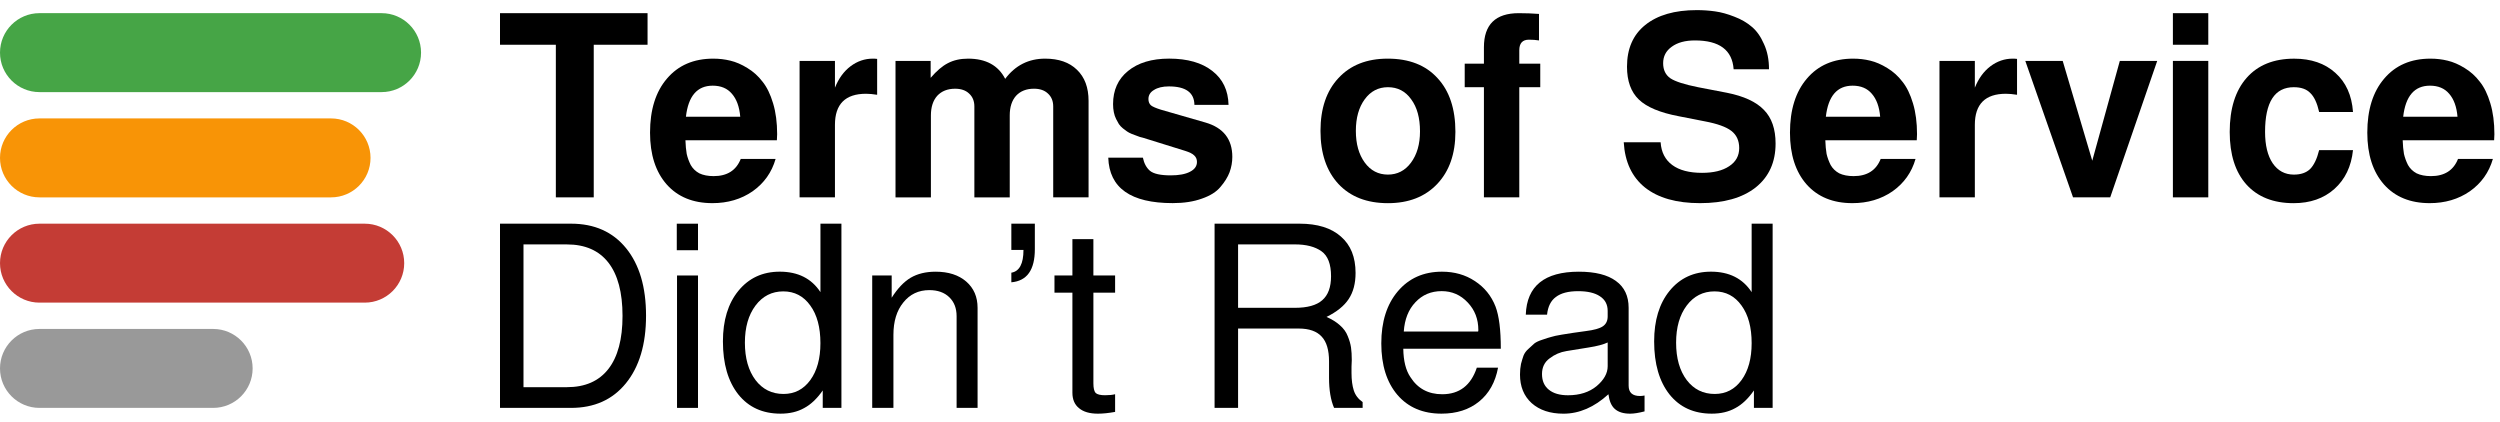
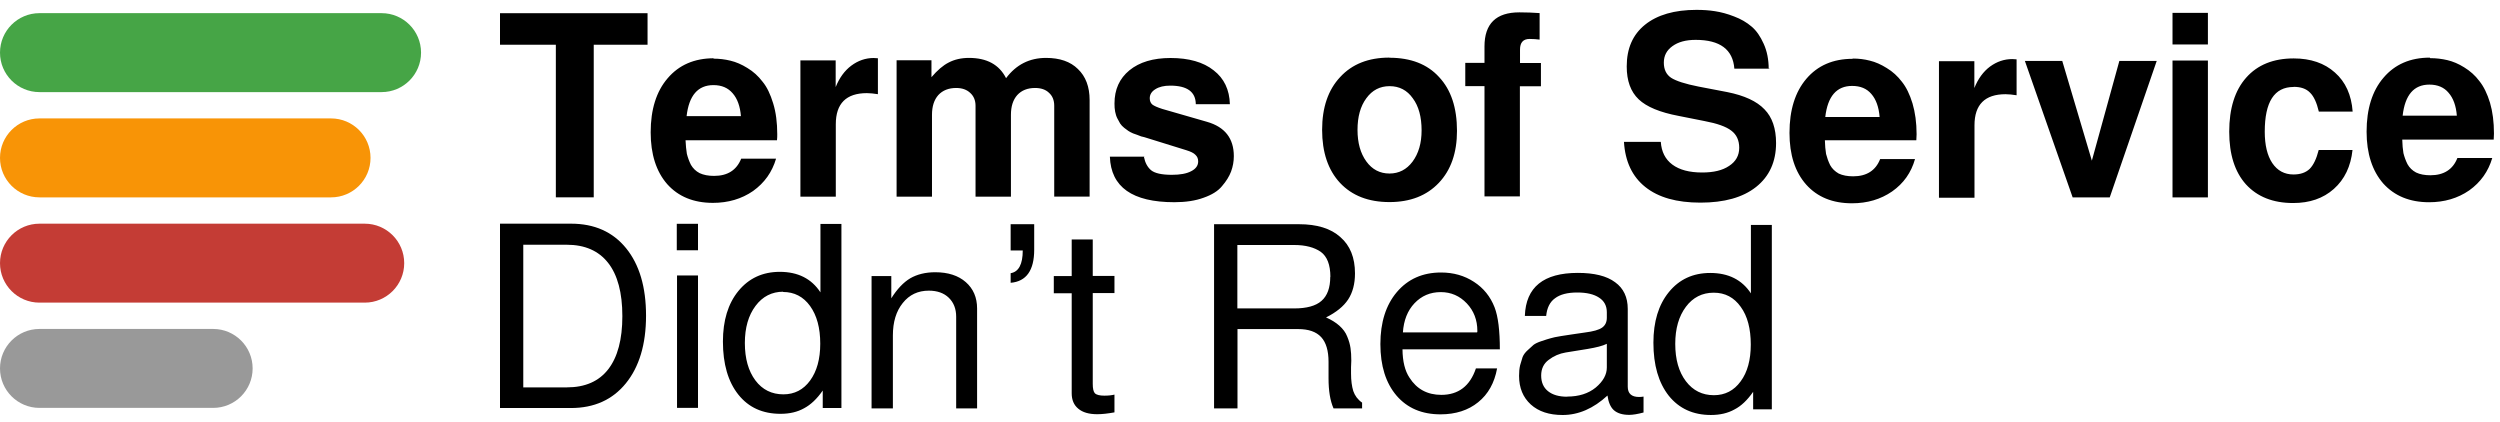
<svg xmlns="http://www.w3.org/2000/svg" xmlns:xlink="http://www.w3.org/1999/xlink" width="190" height="32">
  <defs>
    <radialGradient xlink:href="#a" cx="198.1" cy="329.221" fx="198.1" fy="329.221" r="198.1" gradientTransform="matrix(1 0 0 .379 0 204.579)" gradientUnits="userSpaceOnUse" spreadMethod="pad" />
    <linearGradient id="a">
      <stop offset="0" stop-color="#c8c8c8" stop-opacity="0" />
      <stop offset=".367" stop-color="#c8c8c8" stop-opacity="0" />
      <stop offset=".934" stop-color="#c8c8c8" stop-opacity=".196" />
      <stop offset="1" stop-color="#c8c8c8" stop-opacity=".196" />
    </linearGradient>
  </defs>
  <g transform="translate(-50 -322.221)">
    <rect ry="3" rx="3" y="323.221" x="50" height="6" width="32" fill="#46a546" />
    <rect width="28.16" height="6" x="50" y="331.221" rx="3" ry="3" fill="#f89406" />
    <rect ry="3" rx="3" y="339.221" x="50" height="6" width="30.72" fill="#c43c35" />
    <rect width="19.2" height="6" x="50" y="347.221" rx="3" ry="3" fill="#999" />
    <g style="line-height:90%" font-size="19.202" letter-spacing="0" word-spacing="0" font-family="FreeSans">
-       <path style="line-height:90%;-inkscape-font-specification:FreeSans Bold" d="M88 353.22v-14h5.396c1.78 0 3.175.622 4.186 1.864 1.01 1.242 1.517 2.95 1.517 5.127 0 2.177-.513 3.892-1.537 5.147-1.012 1.242-2.4 1.863-4.167 1.863H88m1.786-1.575h3.303c1.38 0 2.43-.46 3.148-1.383.717-.92 1.075-2.265 1.075-4.032 0-1.78-.358-3.13-1.075-4.052-.717-.92-1.767-1.382-3.15-1.382h-3.302v10.85" font-weight="bold" />
-       <path style="line-height:90%;-inkscape-font-specification:FreeSans" d="M103.048 343.158v10.062h-1.594v-10.062h1.594m0-3.937v2.017h-1.613v-2.016h1.613" />
-       <path style="line-height:90%;-inkscape-font-specification:FreeSans" d="M113.948 339.22v14h-1.42v-1.325c-.436.627-.91 1.075-1.422 1.344-.5.28-1.094.42-1.786.42-1.357 0-2.425-.485-3.206-1.458-.78-.986-1.172-2.33-1.172-4.033 0-1.6.39-2.88 1.172-3.84.793-.974 1.843-1.46 3.15-1.46 1.38 0 2.412.518 3.09 1.555v-5.204h1.594m-4.416 5.147c-.87 0-1.575.36-2.113 1.076-.538.717-.807 1.657-.807 2.822 0 1.178.27 2.125.806 2.842.537.704 1.248 1.056 2.13 1.056.846 0 1.524-.352 2.036-1.056.512-.704.768-1.638.768-2.803 0-1.204-.256-2.157-.768-2.86-.512-.718-1.197-1.077-2.054-1.077" />
-       <path style="line-height:90%;-inkscape-font-specification:FreeSans" d="M116.288 343.158h1.48v1.69c.447-.705.927-1.21 1.44-1.518.524-.307 1.158-.46 1.9-.46.973 0 1.748.25 2.324.748.576.5.864 1.165.864 1.998v7.604h-1.594v-6.97c0-.602-.186-1.083-.557-1.44-.37-.36-.877-.54-1.517-.54-.82 0-1.478.315-1.978.942-.5.615-.75 1.434-.75 2.458v5.55h-1.612v-10.062" />
-       <path style="line-height:90%;-inkscape-font-specification:FreeSans" d="M126.862 339.22h1.786v1.94c0 1.575-.596 2.414-1.786 2.516v-.73c.614-.102.922-.678.922-1.728h-.922v-1.997" />
-       <path style="line-height:90%;-inkscape-font-specification:FreeSans" d="M134.748 343.158v1.305h-1.65v6.894c0 .358.057.602.172.73.128.115.365.172.71.172.32 0 .576-.026.768-.077v1.344c-.5.09-.934.134-1.305.134-.628 0-1.108-.14-1.44-.42-.333-.27-.5-.66-.5-1.173v-7.604h-1.363v-1.305h1.363v-2.765h1.594v2.765h1.65" />
-       <path style="line-height:90%;-inkscape-font-specification:FreeSans" d="M150.815 346.307c.41.18.748.39 1.017.633.282.244.48.52.596.826.128.307.21.595.25.864.038.27.057.59.057.96 0 .116-.006.282-.02.5v.48c0 .525.058.966.173 1.325.116.358.34.652.672.883v.442h-2.17c-.255-.59-.383-1.35-.383-2.286v-1.248c0-.857-.186-1.485-.557-1.88-.372-.41-.954-.616-1.748-.616h-4.608v6.03h-1.786v-14h6.452c1.37 0 2.42.328 3.15.98.742.64 1.113 1.562 1.113 2.766 0 .793-.173 1.453-.52 1.977-.344.525-.908.98-1.688 1.364m.345-3.092c0-.92-.243-1.555-.73-1.9-.486-.346-1.158-.52-2.016-.52h-4.32v4.82h4.32c.948 0 1.64-.192 2.074-.576.448-.385.672-.993.672-1.825" />
-       <path style="line-height:90%;-inkscape-font-specification:FreeSans" d="M164.062 348.726h-7.412c.013.922.192 1.64.538 2.15.55.87 1.357 1.307 2.42 1.307 1.305 0 2.182-.672 2.63-2.017h1.613c-.204 1.1-.684 1.96-1.44 2.573-.755.614-1.708.92-2.86.92-1.41 0-2.522-.472-3.342-1.42-.82-.96-1.23-2.266-1.23-3.917 0-1.65.417-2.97 1.25-3.956.844-.998 1.965-1.497 3.36-1.497.947 0 1.78.236 2.496.71.73.474 1.255 1.12 1.575 1.94.268.704.402 1.772.402 3.206m-7.374-1.306h5.646c.013-.025.02-.064.02-.115 0-.832-.27-1.53-.807-2.093-.538-.576-1.197-.864-1.978-.864-.808 0-1.473.282-1.998.845-.525.55-.82 1.293-.884 2.227" />
-       <path style="line-height:90%;-inkscape-font-specification:FreeSans" d="M165.96 346.134c.077-2.176 1.422-3.264 4.033-3.264 1.242 0 2.183.236 2.823.71.64.46.96 1.14.96 2.036v5.914c0 .525.288.787.864.787.115 0 .23-.013.346-.038v1.208c-.448.116-.813.173-1.095.173-.51 0-.9-.12-1.17-.364-.256-.23-.416-.6-.48-1.113-1.076.985-2.215 1.478-3.418 1.478-1.012 0-1.818-.268-2.42-.805-.59-.538-.883-1.26-.883-2.17 0-.295.025-.563.076-.807.064-.243.128-.454.192-.633.077-.192.205-.365.384-.52.18-.165.326-.3.44-.402.13-.102.334-.198.616-.288.294-.102.518-.173.672-.21.154-.052.422-.11.807-.174.384-.063.665-.108.844-.133l.962-.135c.627-.077 1.062-.198 1.305-.365.243-.166.365-.416.365-.75v-.42c0-.488-.198-.86-.595-1.115-.384-.256-.935-.384-1.652-.384-.742 0-1.305.147-1.69.442-.383.28-.607.73-.67 1.344h-1.614m3.207 6.125c.884 0 1.607-.23 2.17-.692.563-.473.845-.98.845-1.517v-1.804c-.32.154-.806.282-1.46.384-.64.103-1.196.192-1.67.27-.474.076-.902.26-1.286.556-.384.282-.576.678-.576 1.19 0 .513.172.91.518 1.19.346.283.832.423 1.46.423" />
-       <path style="line-height:90%;-inkscape-font-specification:FreeSans" d="M184.72 339.22v14h-1.422v-1.325c-.435.627-.91 1.075-1.42 1.344-.5.28-1.096.42-1.787.42-1.356 0-2.425-.485-3.206-1.458-.78-.986-1.17-2.33-1.17-4.033 0-1.6.39-2.88 1.17-3.84.794-.974 1.844-1.46 3.15-1.46 1.382 0 2.412.518 3.09 1.555v-5.204h1.595m-4.418 5.147c-.87 0-1.574.36-2.112 1.076-.538.717-.806 1.657-.806 2.822 0 1.178.268 2.125.806 2.842.538.704 1.248 1.056 2.13 1.056.846 0 1.525-.352 2.037-1.056.512-.704.768-1.638.768-2.803 0-1.204-.256-2.157-.768-2.86-.512-.718-1.197-1.077-2.055-1.077" />
+       <path style="line-height:90%;-inkscape-font-specification:FreeSans Bold" d="M88 353.22v-14h5.396c1.78 0 3.175.622 4.186 1.864 1.01 1.242 1.517 2.95 1.517 5.127 0 2.18-.52 3.9-1.54 5.15-1.01 1.24-2.4 1.87-4.17 1.87H88m1.786-1.57h3.303c1.38 0 2.43-.46 3.14-1.38.71-.92 1.07-2.26 1.07-4.03 0-1.78-.36-3.13-1.08-4.05-.72-.92-1.77-1.38-3.15-1.38h-3.3v10.85" font-weight="bold" />
+       <path style="line-height:90%;-inkscape-font-specification:FreeSans" d="M103.048 343.158v10.062h-1.594v-10.062h1.594m0-3.937v2.02h-1.613v-2.01h1.613m10.9 0v14h-1.42v-1.33c-.436.63-.91 1.08-1.422 1.35-.5.28-1.094.42-1.786.42-1.357 0-2.425-.48-3.206-1.46-.78-.98-1.172-2.33-1.172-4.03 0-1.6.39-2.88 1.172-3.84.793-.97 1.843-1.46 3.15-1.46 1.38 0 2.412.52 3.09 1.56v-5.2h1.594m-4.416 5.15c-.87 0-1.575.36-2.113 1.08-.54.72-.81 1.66-.81 2.82 0 1.18.27 2.13.8 2.84s1.25 1.06 2.13 1.06c.84 0 1.52-.35 2.03-1.05.51-.7.77-1.63.77-2.8 0-1.2-.26-2.15-.77-2.86s-1.2-1.07-2.06-1.07m6.75-1.21h1.48v1.69c.44-.7.92-1.21 1.44-1.52.52-.3 1.16-.46 1.9-.46.97 0 1.75.25 2.32.75.57.5.86 1.17.86 2v7.6h-1.59v-6.97c0-.6-.19-1.08-.56-1.44-.37-.36-.88-.54-1.52-.54-.82 0-1.48.31-1.98.94-.5.62-.75 1.44-.75 2.46v5.55h-1.62V343.2m10.57-3.94h1.79v1.94c0 1.573-.6 2.412-1.79 2.514v-.73c.61-.1.92-.68.92-1.73h-.92v-2m7.89 3.94v1.3h-1.65v6.897c0 .36.05.6.17.73.13.11.36.17.71.17.32 0 .57-.03.77-.08v1.35c-.5.09-.93.14-1.31.14-.63 0-1.11-.14-1.44-.42-.33-.27-.5-.66-.5-1.17v-7.6h-1.36v-1.31h1.36v-2.78h1.6v2.77h1.65m16.07 3.15c.41.18.75.39 1.02.63.28.25.48.52.6.83.13.31.21.6.25.87.04.27.06.59.06.96 0 .12-.01.28-.02.5v.48c0 .53.06.97.17 1.33.12.35.34.65.67.88v.44h-2.17c-.26-.59-.38-1.35-.38-2.29v-1.25c0-.85-.19-1.48-.56-1.88-.38-.41-.96-.61-1.75-.61h-4.61v6.03h-1.78v-14h6.45c1.37 0 2.42.32 3.15.98.74.64 1.11 1.56 1.11 2.76 0 .8-.18 1.46-.52 1.98-.35.53-.91.98-1.69 1.37m.34-3.09c0-.92-.25-1.55-.73-1.9-.49-.34-1.16-.52-2.02-.52h-4.32v4.82h4.32c.94 0 1.64-.19 2.07-.57.45-.39.67-1 .67-1.83m12.9 5.51h-7.41c.01.93.19 1.64.53 2.15.55.87 1.36 1.31 2.42 1.31 1.3 0 2.18-.67 2.63-2.01h1.61c-.2 1.1-.68 1.96-1.44 2.57-.75.61-1.71.92-2.86.92-1.41 0-2.52-.47-3.34-1.42-.82-.96-1.23-2.27-1.23-3.92s.42-2.97 1.25-3.95c.84-.99 1.96-1.49 3.36-1.49.95 0 1.78.24 2.5.71.73.47 1.25 1.12 1.57 1.94.27.7.4 1.77.4 3.21m-7.38-1.31h5.65c.02-.02.02-.06.02-.11 0-.83-.27-1.53-.8-2.09-.54-.57-1.2-.86-1.98-.86-.81 0-1.47.29-2 .85-.52.55-.82 1.29-.88 2.23m9.27-1.28c.08-2.18 1.42-3.26 4.03-3.26 1.24 0 2.19.23 2.83.71.64.46.96 1.14.96 2.03v5.91c0 .52.29.78.86.78.11 0 .23-.01.34-.03v1.21c-.45.12-.81.18-1.09.18-.51 0-.9-.12-1.17-.36-.25-.23-.41-.6-.48-1.11-1.07.99-2.21 1.48-3.41 1.48-1.02 0-1.82-.26-2.42-.8-.59-.54-.89-1.26-.89-2.17 0-.29.02-.56.08-.81.07-.24.13-.45.19-.63.08-.19.21-.36.39-.52l.44-.4c.13-.1.34-.2.62-.29.29-.1.52-.17.67-.21.16-.05.42-.11.81-.17.39-.06.67-.11.85-.13l.96-.14c.63-.08 1.06-.2 1.3-.37.24-.17.36-.42.36-.75v-.42c0-.49-.2-.86-.59-1.11-.39-.26-.94-.39-1.66-.39-.75 0-1.31.15-1.69.44-.39.28-.61.73-.67 1.34h-1.61m3.21 6.13c.88 0 1.61-.23 2.17-.69.56-.47.84-.98.84-1.52v-1.8c-.32.16-.81.28-1.46.39-.64.1-1.2.19-1.67.27-.47.08-.9.26-1.29.56-.38.28-.57.68-.57 1.19 0 .51.17.91.52 1.19.35.28.83.42 1.46.42m15.55-13.04v14h-1.42V352c-.44.63-.91 1.08-1.42 1.34-.5.28-1.1.42-1.79.42-1.35 0-2.42-.49-3.2-1.46-.78-.99-1.17-2.33-1.17-4.034 0-1.6.39-2.88 1.17-3.84.79-.974 1.84-1.46 3.15-1.46 1.38 0 2.41.518 3.09 1.55v-5.2h1.59m-4.42 5.15c-.87 0-1.58.36-2.11 1.07-.54.72-.81 1.66-.81 2.82 0 1.18.27 2.13.81 2.84s1.25 1.06 2.13 1.06c.84 0 1.52-.35 2.03-1.05.52-.7.77-1.64.77-2.8 0-1.2-.25-2.16-.76-2.86-.51-.72-1.19-1.08-2.05-1.08" />
    </g>
-     <g style="line-height:90%" font-size="19.202" letter-spacing="0" word-spacing="0" font-family="FreeSans" font-weight="bold">
-       <path style="line-height:90%;-inkscape-font-specification:FreeSans Bold" d="M95.124 325.622v11.598h-2.88v-11.598H88v-2.4h11.214v2.4h-4.09" />
-       <path style="line-height:90%;-inkscape-font-specification:FreeSans Bold" d="M104.205 326.678c.448 0 .883.05 1.306.154.423.102.852.288 1.287.556.448.27.832.615 1.152 1.037.332.41.6.96.806 1.652.205.678.307 1.46.307 2.342 0 .153-.006.306-.02.46h-6.95c.013.397.045.742.096 1.037.063.282.165.563.306.845.154.27.37.48.653.633.293.14.658.212 1.093.212 1.024 0 1.71-.436 2.055-1.306h2.65c-.295 1.025-.877 1.844-1.748 2.46-.87.6-1.888.9-3.053.9-1.472 0-2.63-.472-3.475-1.42-.845-.96-1.267-2.272-1.267-3.936 0-1.74.428-3.11 1.286-4.11.86-1.01 2.03-1.516 3.515-1.516m2.055 4.416c-.064-.755-.276-1.337-.634-1.747-.346-.41-.832-.615-1.46-.615-1.177 0-1.856.788-2.035 2.362h4.13" />
-       <path style="line-height:90%;-inkscape-font-specification:FreeSans Bold" d="M110.768 326.85h2.688v2.036c.282-.704.678-1.248 1.19-1.632.512-.384 1.076-.576 1.69-.576.115 0 .224.006.327.02v2.726c-.32-.05-.602-.077-.845-.077-1.575 0-2.362.787-2.362 2.362v5.51h-2.688v-10.37" />
-       <path style="line-height:90%;-inkscape-font-specification:FreeSans Bold" d="M118.06 326.85h2.67v1.287c.448-.525.883-.896 1.305-1.113.436-.23.948-.346 1.537-.346 1.357 0 2.297.512 2.822 1.536.768-1.024 1.78-1.536 3.034-1.536 1.037 0 1.843.282 2.42.845.588.563.883 1.35.883 2.362v7.335h-2.687v-6.913c0-.41-.135-.736-.404-.98-.257-.243-.61-.364-1.057-.364-.576 0-1.03.18-1.363.538-.32.36-.48.858-.48 1.498v6.222h-2.688v-6.913c0-.41-.135-.736-.404-.98-.256-.243-.608-.364-1.056-.364-.576 0-1.03.18-1.363.538-.32.36-.48.858-.48 1.498v6.222h-2.69v-10.37" />
-       <path style="line-height:90%;-inkscape-font-specification:FreeSans Bold" d="M136.86 334.205c.09.435.27.768.538.998.28.23.806.346 1.574.346.627 0 1.114-.09 1.46-.27.358-.18.537-.43.537-.75 0-.203-.07-.37-.212-.498-.128-.128-.358-.243-.69-.346l-3.208-.998c-.013 0-.09-.02-.23-.058-.14-.05-.244-.09-.308-.115-.05-.025-.153-.064-.307-.115-.153-.064-.275-.128-.365-.192-.076-.064-.18-.14-.307-.23-.128-.103-.23-.212-.307-.327-.064-.114-.135-.242-.21-.383-.078-.154-.136-.326-.174-.518-.04-.193-.058-.398-.058-.616 0-1.062.378-1.9 1.133-2.515.768-.628 1.81-.942 3.13-.942 1.395 0 2.49.314 3.283.94.794.615 1.204 1.473 1.23 2.574h-2.593c-.013-.935-.66-1.402-1.94-1.402-.473 0-.85.09-1.132.27-.282.165-.423.396-.423.69 0 .205.064.365.192.48.128.103.378.21.75.327l3.398.98c1.357.396 2.035 1.266 2.035 2.61 0 .397-.07.788-.21 1.172-.142.37-.372.74-.692 1.112-.307.372-.775.666-1.402.884-.627.23-1.37.345-2.227.345-3.188 0-4.82-1.15-4.897-3.455h2.63" />
-       <path style="line-height:90%;-inkscape-font-specification:FreeSans Bold" d="M155.466 326.678c1.626 0 2.887.493 3.783 1.478.908.973 1.362 2.337 1.362 4.09 0 1.664-.46 2.983-1.382 3.956-.922.973-2.17 1.46-3.745 1.46-1.6 0-2.854-.487-3.763-1.46-.91-.986-1.364-2.33-1.364-4.032 0-1.703.455-3.04 1.364-4.014.91-.985 2.157-1.478 3.744-1.478m.02 2.17c-.73 0-1.32.307-1.767.92-.45.616-.673 1.416-.673 2.402 0 .985.224 1.785.672 2.4.447.614 1.036.92 1.765.92.717 0 1.3-.3 1.748-.9.46-.616.69-1.41.69-2.382 0-1.024-.223-1.837-.67-2.44-.436-.613-1.025-.92-1.768-.92" />
-       <path style="line-height:90%;-inkscape-font-specification:FreeSans Bold" d="M167.06 327.062v1.786h-1.594v8.372h-2.688v-8.372h-1.46v-1.786h1.46v-1.248c0-1.728.883-2.592 2.65-2.592.525 0 1.037.02 1.536.057v2.015c-.23-.038-.486-.057-.768-.057-.487 0-.73.27-.73.806v1.018h1.594" />
-       <path style="line-height:90%;-inkscape-font-specification:FreeSans Bold" d="M184.444 327.484h-2.688c-.103-1.46-1.082-2.19-2.938-2.19-.743 0-1.332.16-1.767.48-.434.31-.652.725-.652 1.25 0 .512.186.896.557 1.152.37.243 1.07.467 2.093.672l2.19.422c1.292.256 2.233.69 2.822 1.306.59.6.883 1.453.883 2.554 0 1.42-.506 2.534-1.517 3.34-1.01.794-2.42 1.19-4.224 1.19-1.792 0-3.188-.396-4.186-1.19-.986-.793-1.524-1.94-1.613-3.436h2.803c.05.755.346 1.33.884 1.728.537.397 1.292.595 2.265.595.87 0 1.556-.166 2.055-.5.512-.332.768-.793.768-1.382 0-.563-.198-.998-.595-1.305-.397-.308-1.076-.55-2.036-.73l-1.958-.384c-1.422-.27-2.433-.69-3.035-1.267-.602-.577-.903-1.41-.903-2.498 0-1.37.46-2.425 1.383-3.168.934-.755 2.24-1.133 3.917-1.133.487 0 .954.033 1.402.097.46.064.947.2 1.46.403.51.192.953.448 1.324.768.37.308.678.743.922 1.306.256.55.384 1.19.384 1.92" />
-       <path style="line-height:90%;-inkscape-font-specification:FreeSans Bold" d="M190.837 326.678c.448 0 .884.05 1.306.154.422.102.85.288 1.286.556.448.27.832.615 1.152 1.037.332.41.6.96.806 1.652.205.678.307 1.46.307 2.342 0 .153-.006.306-.02.46h-6.95c.013.397.045.742.096 1.037.065.282.168.563.308.845.154.27.372.48.653.633.296.14.66.212 1.096.212 1.024 0 1.71-.436 2.054-1.306h2.65c-.294 1.025-.877 1.844-1.747 2.46-.87.6-1.888.9-3.053.9-1.472 0-2.63-.472-3.476-1.42-.845-.96-1.267-2.272-1.267-3.936 0-1.74.43-3.11 1.286-4.11.858-1.01 2.03-1.516 3.514-1.516m2.055 4.416c-.064-.755-.275-1.337-.634-1.747-.345-.41-.832-.615-1.46-.615-1.177 0-1.855.788-2.035 2.362h4.13" />
-       <path style="line-height:90%;-inkscape-font-specification:FreeSans Bold" d="M197.4 326.85h2.688v2.036c.282-.704.68-1.248 1.19-1.632.513-.384 1.076-.576 1.69-.576.116 0 .225.006.327.02v2.726c-.32-.05-.602-.077-.845-.077-1.574 0-2.362.787-2.362 2.362v5.51H197.4v-10.37" />
-       <path style="line-height:90%;-inkscape-font-specification:FreeSans Bold" d="M210.374 337.22h-2.823l-3.628-10.37h2.842l2.247 7.585 2.094-7.584h2.842l-3.572 10.37" />
-       <path style="line-height:90%;-inkscape-font-specification:FreeSans Bold" d="M217.83 326.85v10.37h-2.69v-10.37h2.69m0-3.628v2.4h-2.69v-2.4h2.69" />
-       <path style="line-height:90%;-inkscape-font-specification:FreeSans Bold" d="M224.335 328.848c-1.46 0-2.19 1.133-2.19 3.398 0 1.012.193 1.805.577 2.38.397.577.934.865 1.613.865.525 0 .934-.14 1.23-.42.293-.295.524-.775.69-1.44h2.573c-.128 1.24-.602 2.226-1.42 2.956-.807.717-1.838 1.075-3.092 1.075-1.537 0-2.733-.472-3.59-1.42-.846-.947-1.268-2.278-1.268-3.994 0-1.766.428-3.136 1.286-4.11.858-.972 2.06-1.458 3.61-1.458 1.293 0 2.336.358 3.13 1.075.806.717 1.254 1.71 1.344 2.976h-2.573c-.154-.68-.378-1.16-.672-1.44-.282-.295-.698-.442-1.248-.442" />
-       <path style="line-height:90%;-inkscape-font-specification:FreeSans Bold" d="M234.716 326.678c.448 0 .883.05 1.306.154.422.102.85.288 1.286.556.448.27.832.615 1.152 1.037.333.41.602.96.807 1.652.205.678.307 1.46.307 2.342 0 .153-.006.306-.02.46h-6.95c.013.397.045.742.096 1.037.064.282.166.563.307.845.154.27.37.48.653.633.294.14.66.212 1.094.212 1.024 0 1.71-.436 2.055-1.306h2.65c-.296 1.025-.878 1.844-1.75 2.46-.87.6-1.887.9-3.052.9-1.472 0-2.63-.472-3.475-1.42-.845-.96-1.267-2.272-1.267-3.936 0-1.74.428-3.11 1.286-4.11.858-1.01 2.03-1.516 3.514-1.516m2.055 4.416c-.063-.755-.275-1.337-.633-1.747-.346-.41-.832-.615-1.46-.615-1.177 0-1.856.788-2.035 2.362h4.13" />
-     </g>
+     <path style="line-height:90%;-inkscape-font-specification:FreeSans Bold" d="M95.124 325.622v11.598h-2.88v-11.598H88v-2.4h11.214v2.4h-4.09m9.08 1.056c.45 0 .884.05 1.307.154.43.102.86.288 1.29.556.45.27.83.615 1.15 1.037.34.41.6.96.81 1.652.21.678.31 1.46.31 2.342 0 .15 0 .3-.02.46h-6.95c.02.39.05.74.1 1.03.07.28.17.56.31.84.16.27.37.48.66.63.3.14.66.21 1.1.21 1.03 0 1.71-.44 2.06-1.31h2.65c-.3 1.02-.88 1.84-1.75 2.46-.87.6-1.89.9-3.05.9-1.47 0-2.63-.48-3.47-1.42-.84-.96-1.26-2.28-1.26-3.94 0-1.74.43-3.11 1.29-4.11.86-1.01 2.03-1.52 3.52-1.52m2.05 4.41c-.06-.76-.27-1.34-.63-1.75-.35-.41-.83-.62-1.46-.62-1.18 0-1.86.79-2.04 2.36h4.13m4.51-4.24h2.69v2.03c.28-.7.68-1.25 1.19-1.63.51-.38 1.08-.58 1.69-.58.12 0 .23.01.33.02v2.73c-.32-.05-.6-.08-.84-.08-1.57 0-2.36.79-2.36 2.36v5.51h-2.69V326.8m7.29 0h2.67v1.287c.45-.527.88-.898 1.31-1.115.44-.23.95-.35 1.54-.35 1.36 0 2.3.51 2.82 1.54.77-1.03 1.78-1.54 3.04-1.54 1.04 0 1.85.28 2.42.844.59.56.89 1.35.89 2.36v7.336h-2.69v-6.91c0-.41-.13-.74-.4-.98-.25-.244-.61-.365-1.05-.365-.58 0-1.03.18-1.36.54-.32.36-.48.86-.48 1.5v6.22h-2.69v-6.91c0-.41-.14-.74-.41-.98-.26-.244-.61-.37-1.06-.37-.57 0-1.03.18-1.36.54-.32.36-.48.86-.48 1.5v6.22h-2.69V326.8m18.8 7.357c.09.44.27.77.54 1 .28.23.81.35 1.58.35.63 0 1.12-.09 1.46-.27.36-.18.54-.43.54-.75 0-.21-.07-.37-.21-.5-.12-.13-.35-.246-.69-.35l-3.2-.994c-.01 0-.09-.02-.23-.055-.14-.05-.24-.09-.31-.12-.05-.02-.15-.06-.31-.11-.15-.064-.27-.13-.36-.19-.08-.067-.18-.14-.31-.23-.13-.106-.23-.21-.31-.33-.06-.114-.13-.24-.21-.383-.08-.15-.13-.324-.17-.516-.04-.2-.05-.4-.05-.62 0-1.07.38-1.9 1.13-2.52.77-.63 1.81-.94 3.13-.94 1.39 0 2.49.31 3.28.94.79.61 1.2 1.47 1.23 2.57h-2.59c-.01-.94-.66-1.41-1.94-1.41-.47 0-.85.09-1.13.27-.28.17-.43.4-.43.69 0 .21.07.37.2.48.13.1.38.21.75.33l3.4.98c1.36.39 2.04 1.26 2.04 2.61 0 .4-.07.79-.21 1.17-.14.37-.37.74-.69 1.11-.3.37-.77.66-1.4.88-.62.23-1.37.34-2.22.34-3.19 0-4.82-1.15-4.9-3.46h2.63m18.61-7.52c1.63 0 2.89.49 3.78 1.47.91.97 1.36 2.33 1.36 4.09 0 1.66-.46 2.98-1.38 3.95-.92.97-2.17 1.46-3.75 1.46-1.6 0-2.85-.49-3.76-1.46-.91-.98-1.36-2.33-1.36-4.03 0-1.7.46-3.04 1.37-4.01.91-.99 2.16-1.48 3.74-1.48m.02 2.17c-.73 0-1.32.3-1.77.92-.45.61-.67 1.41-.67 2.4 0 .98.22 1.78.67 2.4.44.61 1.03.92 1.76.92.71 0 1.3-.3 1.75-.9.46-.62.69-1.41.69-2.38 0-1.02-.22-1.84-.67-2.44-.43-.61-1.02-.92-1.76-.92m11.5-1.77v1.78h-1.6v8.37h-2.69v-8.38h-1.46V327h1.46v-1.25c0-1.728.88-2.59 2.65-2.59.53 0 1.04.02 1.54.056v2.015c-.23-.03-.48-.05-.76-.05-.49 0-.73.27-.73.81v1.02h1.59m17.39.43h-2.69c-.11-1.46-1.09-2.19-2.94-2.19-.75 0-1.33.16-1.77.48-.43.31-.65.72-.65 1.25 0 .51.18.9.55 1.15.37.24 1.07.47 2.09.67l2.19.42c1.29.26 2.23.69 2.82 1.31.59.6.88 1.46.88 2.56 0 1.42-.51 2.54-1.52 3.34-1.01.8-2.42 1.19-4.23 1.19-1.8 0-3.19-.39-4.19-1.19-.99-.79-1.53-1.94-1.62-3.43h2.8c.05.75.34 1.33.88 1.73.54.4 1.29.6 2.26.6.87 0 1.55-.16 2.05-.5.51-.33.77-.79.77-1.38 0-.56-.2-1-.6-1.3-.4-.31-1.08-.55-2.04-.73l-1.96-.39c-1.43-.27-2.44-.69-3.04-1.26-.61-.58-.91-1.41-.91-2.5 0-1.37.46-2.42 1.39-3.17.93-.75 2.24-1.13 3.91-1.13.49 0 .96.03 1.4.1.46.07.95.2 1.46.4.51.19.96.45 1.33.77.37.31.67.75.92 1.31.25.55.38 1.19.38 1.92m6.39-.8c.45 0 .88.05 1.3.16.42.1.85.29 1.28.56.45.27.83.62 1.15 1.04.33.41.6.96.81 1.65.2.68.31 1.46.31 2.34 0 .15-.01.31-.02.46h-6.95c.01.4.04.74.09 1.04.07.28.17.56.31.85.15.27.37.48.65.64.3.14.66.21 1.1.21 1.02 0 1.71-.44 2.05-1.31h2.65c-.29 1.03-.87 1.85-1.74 2.46-.87.6-1.89.9-3.05.9-1.47 0-2.63-.47-3.48-1.42-.85-.96-1.27-2.27-1.27-3.93 0-1.74.43-3.11 1.28-4.11.86-1.01 2.03-1.52 3.52-1.52m2.05 4.42c-.06-.75-.27-1.34-.63-1.75-.35-.41-.83-.61-1.46-.61-1.18 0-1.86.79-2.04 2.36h4.13m4.51-4.24h2.69v2.04c.28-.7.68-1.25 1.19-1.63.52-.38 1.08-.57 1.69-.57.12 0 .23.01.33.02v2.73c-.32-.05-.6-.08-.84-.08-1.57 0-2.36.79-2.36 2.36v5.51h-2.7v-10.4m12.98 10.37h-2.82l-3.63-10.37h2.84l2.25 7.58 2.09-7.58h2.84l-3.57 10.37m7.46-10.37v10.37h-2.69v-10.4h2.69m0-3.62v2.4h-2.69v-2.4h2.69m6.51 5.63c-1.46 0-2.19 1.13-2.19 3.4 0 1.01.19 1.81.57 2.38.39.58.93.87 1.61.87.53 0 .93-.14 1.23-.42.29-.29.52-.77.69-1.44h2.57c-.13 1.24-.6 2.23-1.42 2.96-.81.72-1.84 1.07-3.09 1.07-1.54 0-2.73-.48-3.59-1.42-.85-.95-1.27-2.28-1.27-4 0-1.77.43-3.14 1.29-4.11.86-.97 2.06-1.46 3.61-1.46 1.29 0 2.34.36 3.13 1.07.81.71 1.26 1.71 1.35 2.97h-2.57c-.16-.68-.38-1.16-.67-1.44-.29-.3-.7-.44-1.25-.44m10.38-2.18c.45 0 .88.05 1.31.15.42.1.85.28 1.28.55.44.27.83.61 1.15 1.04.33.41.6.96.81 1.65.2.68.3 1.46.3 2.34 0 .15-.01.3-.02.46h-6.95c.01.39.04.74.09 1.03.07.28.17.56.31.84.15.27.37.48.65.63.29.14.66.21 1.09.21 1.02 0 1.71-.44 2.05-1.31h2.65c-.3 1.02-.88 1.84-1.75 2.46-.87.6-1.89.9-3.05.9-1.47 0-2.63-.48-3.48-1.42-.84-.96-1.27-2.28-1.27-3.94 0-1.74.43-3.11 1.29-4.11.86-1.01 2.03-1.52 3.52-1.52m2.05 4.42c-.06-.76-.27-1.34-.63-1.75-.34-.41-.83-.62-1.46-.62-1.17 0-1.85.78-2.03 2.36h4.13" font-size="19.202" letter-spacing="0" word-spacing="0" font-family="FreeSans" font-weight="bold" />
  </g>
</svg>
